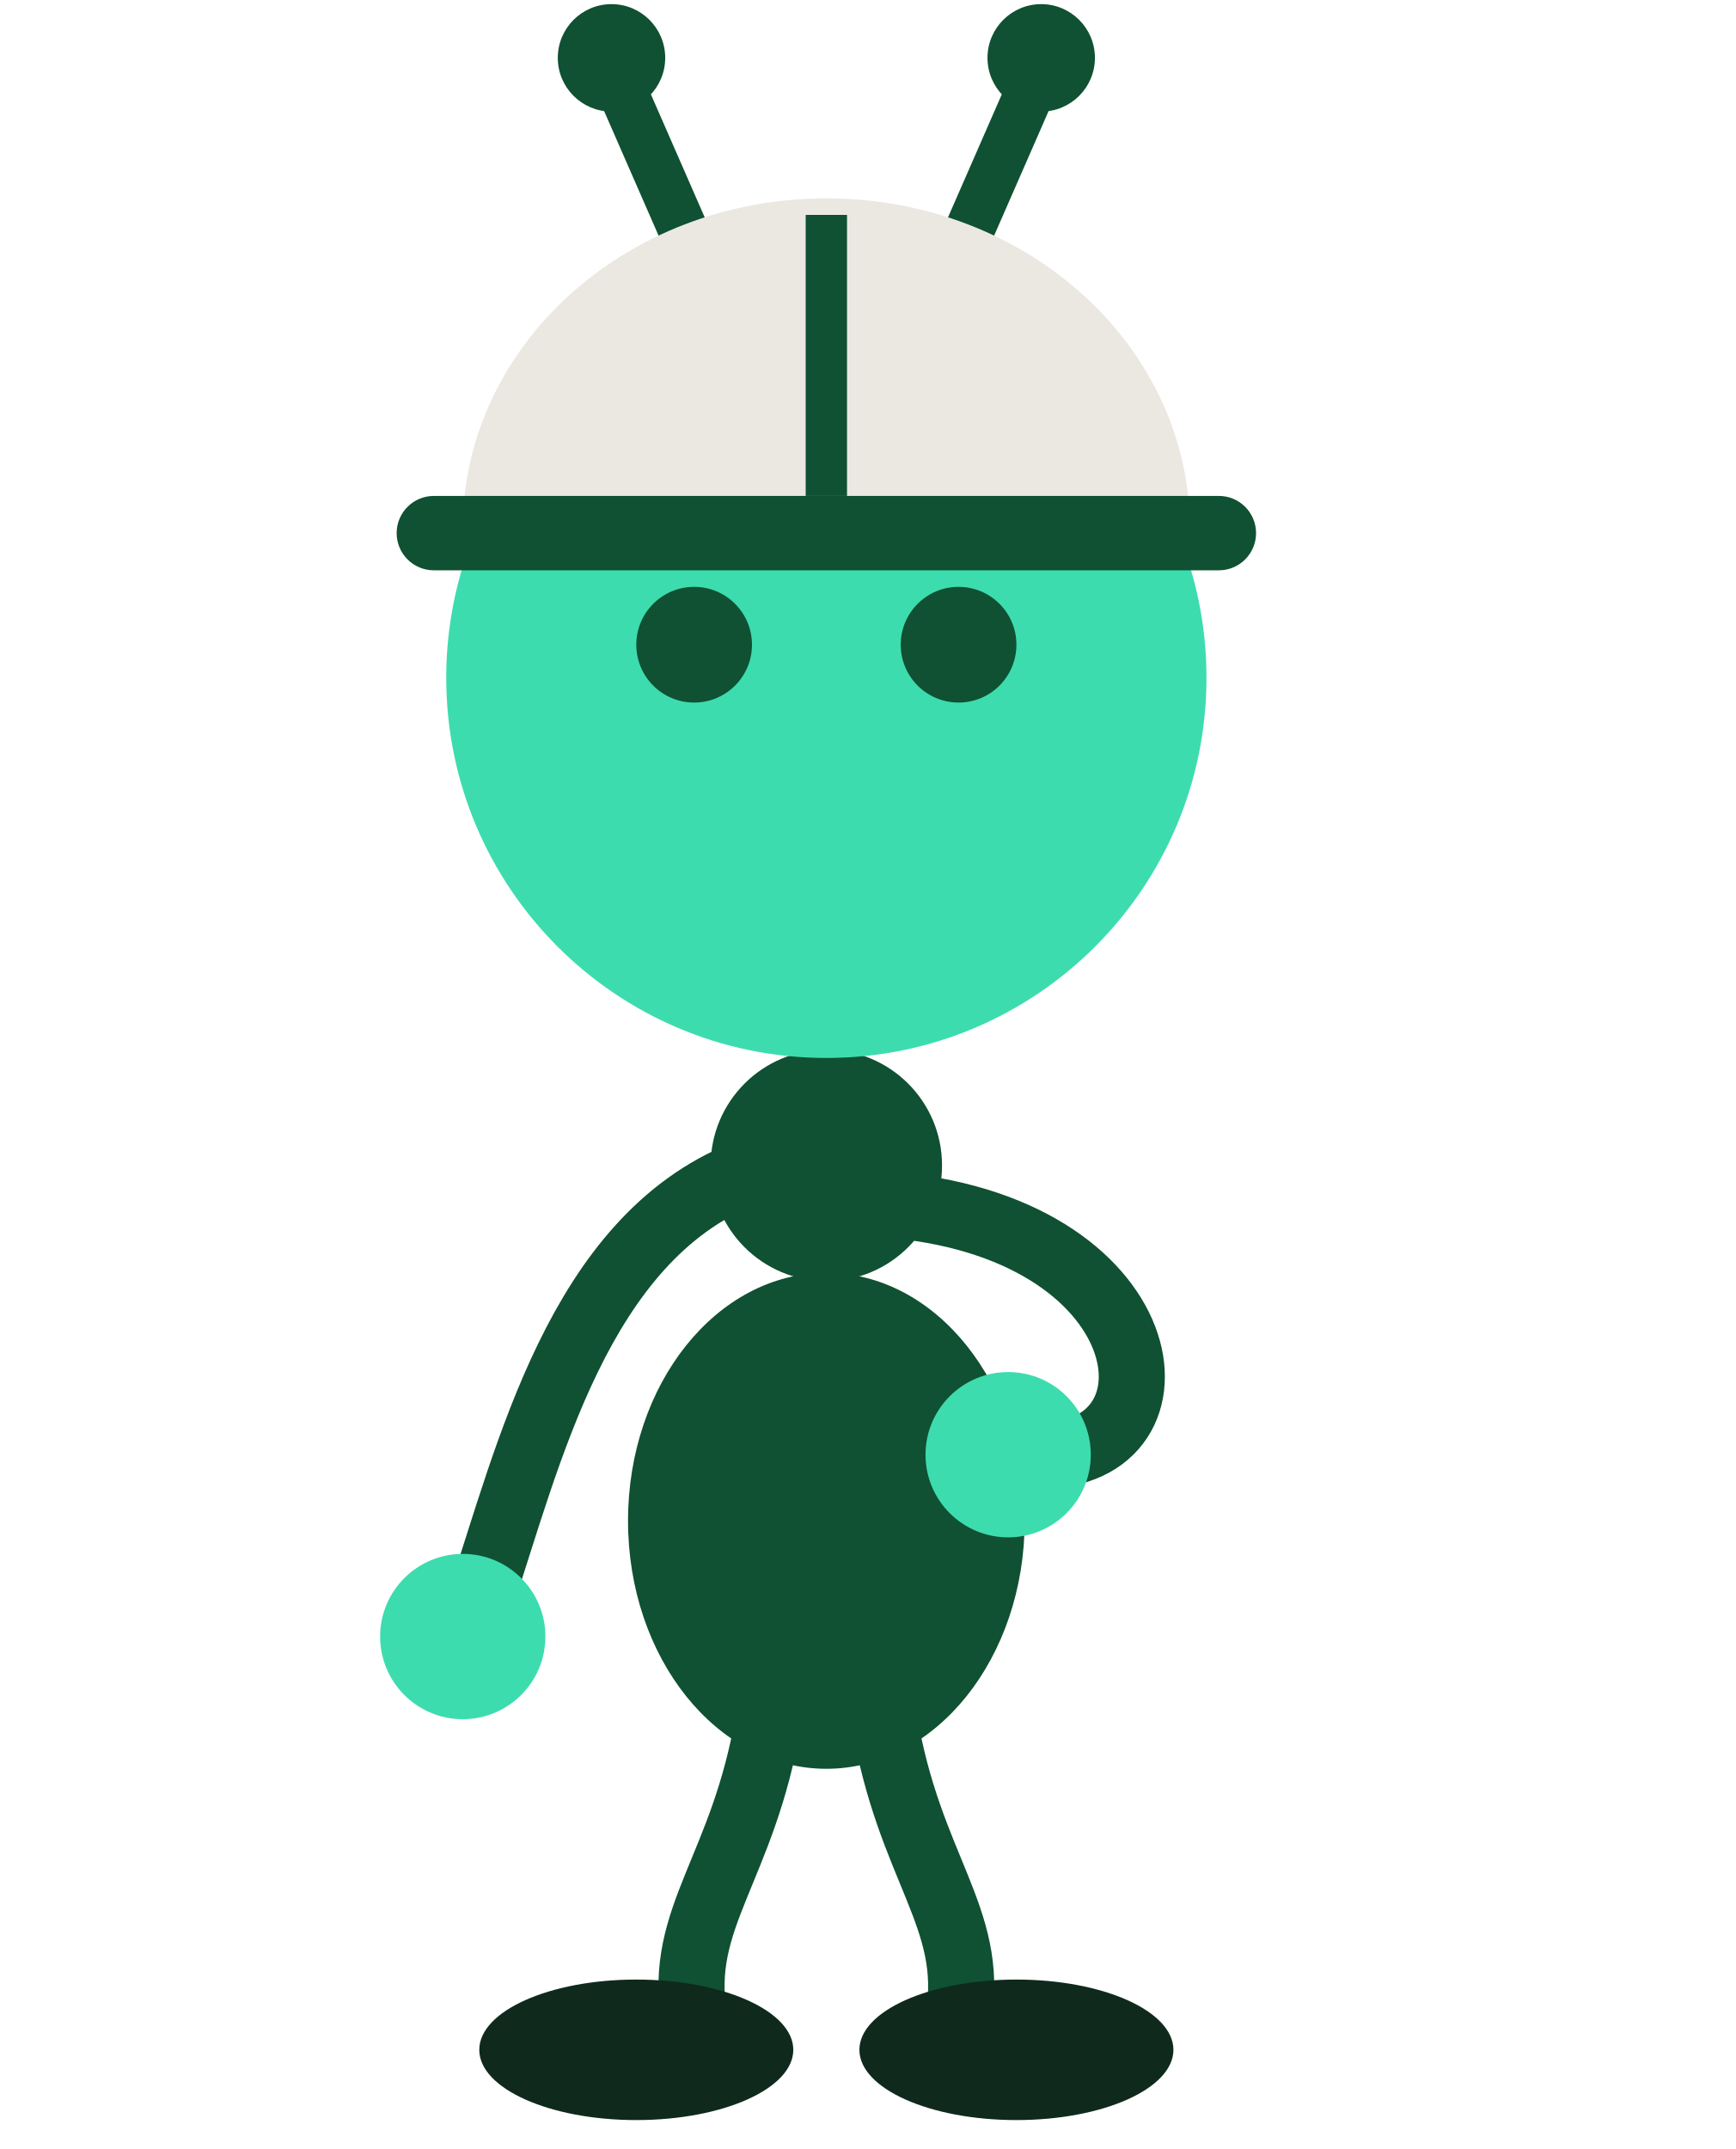
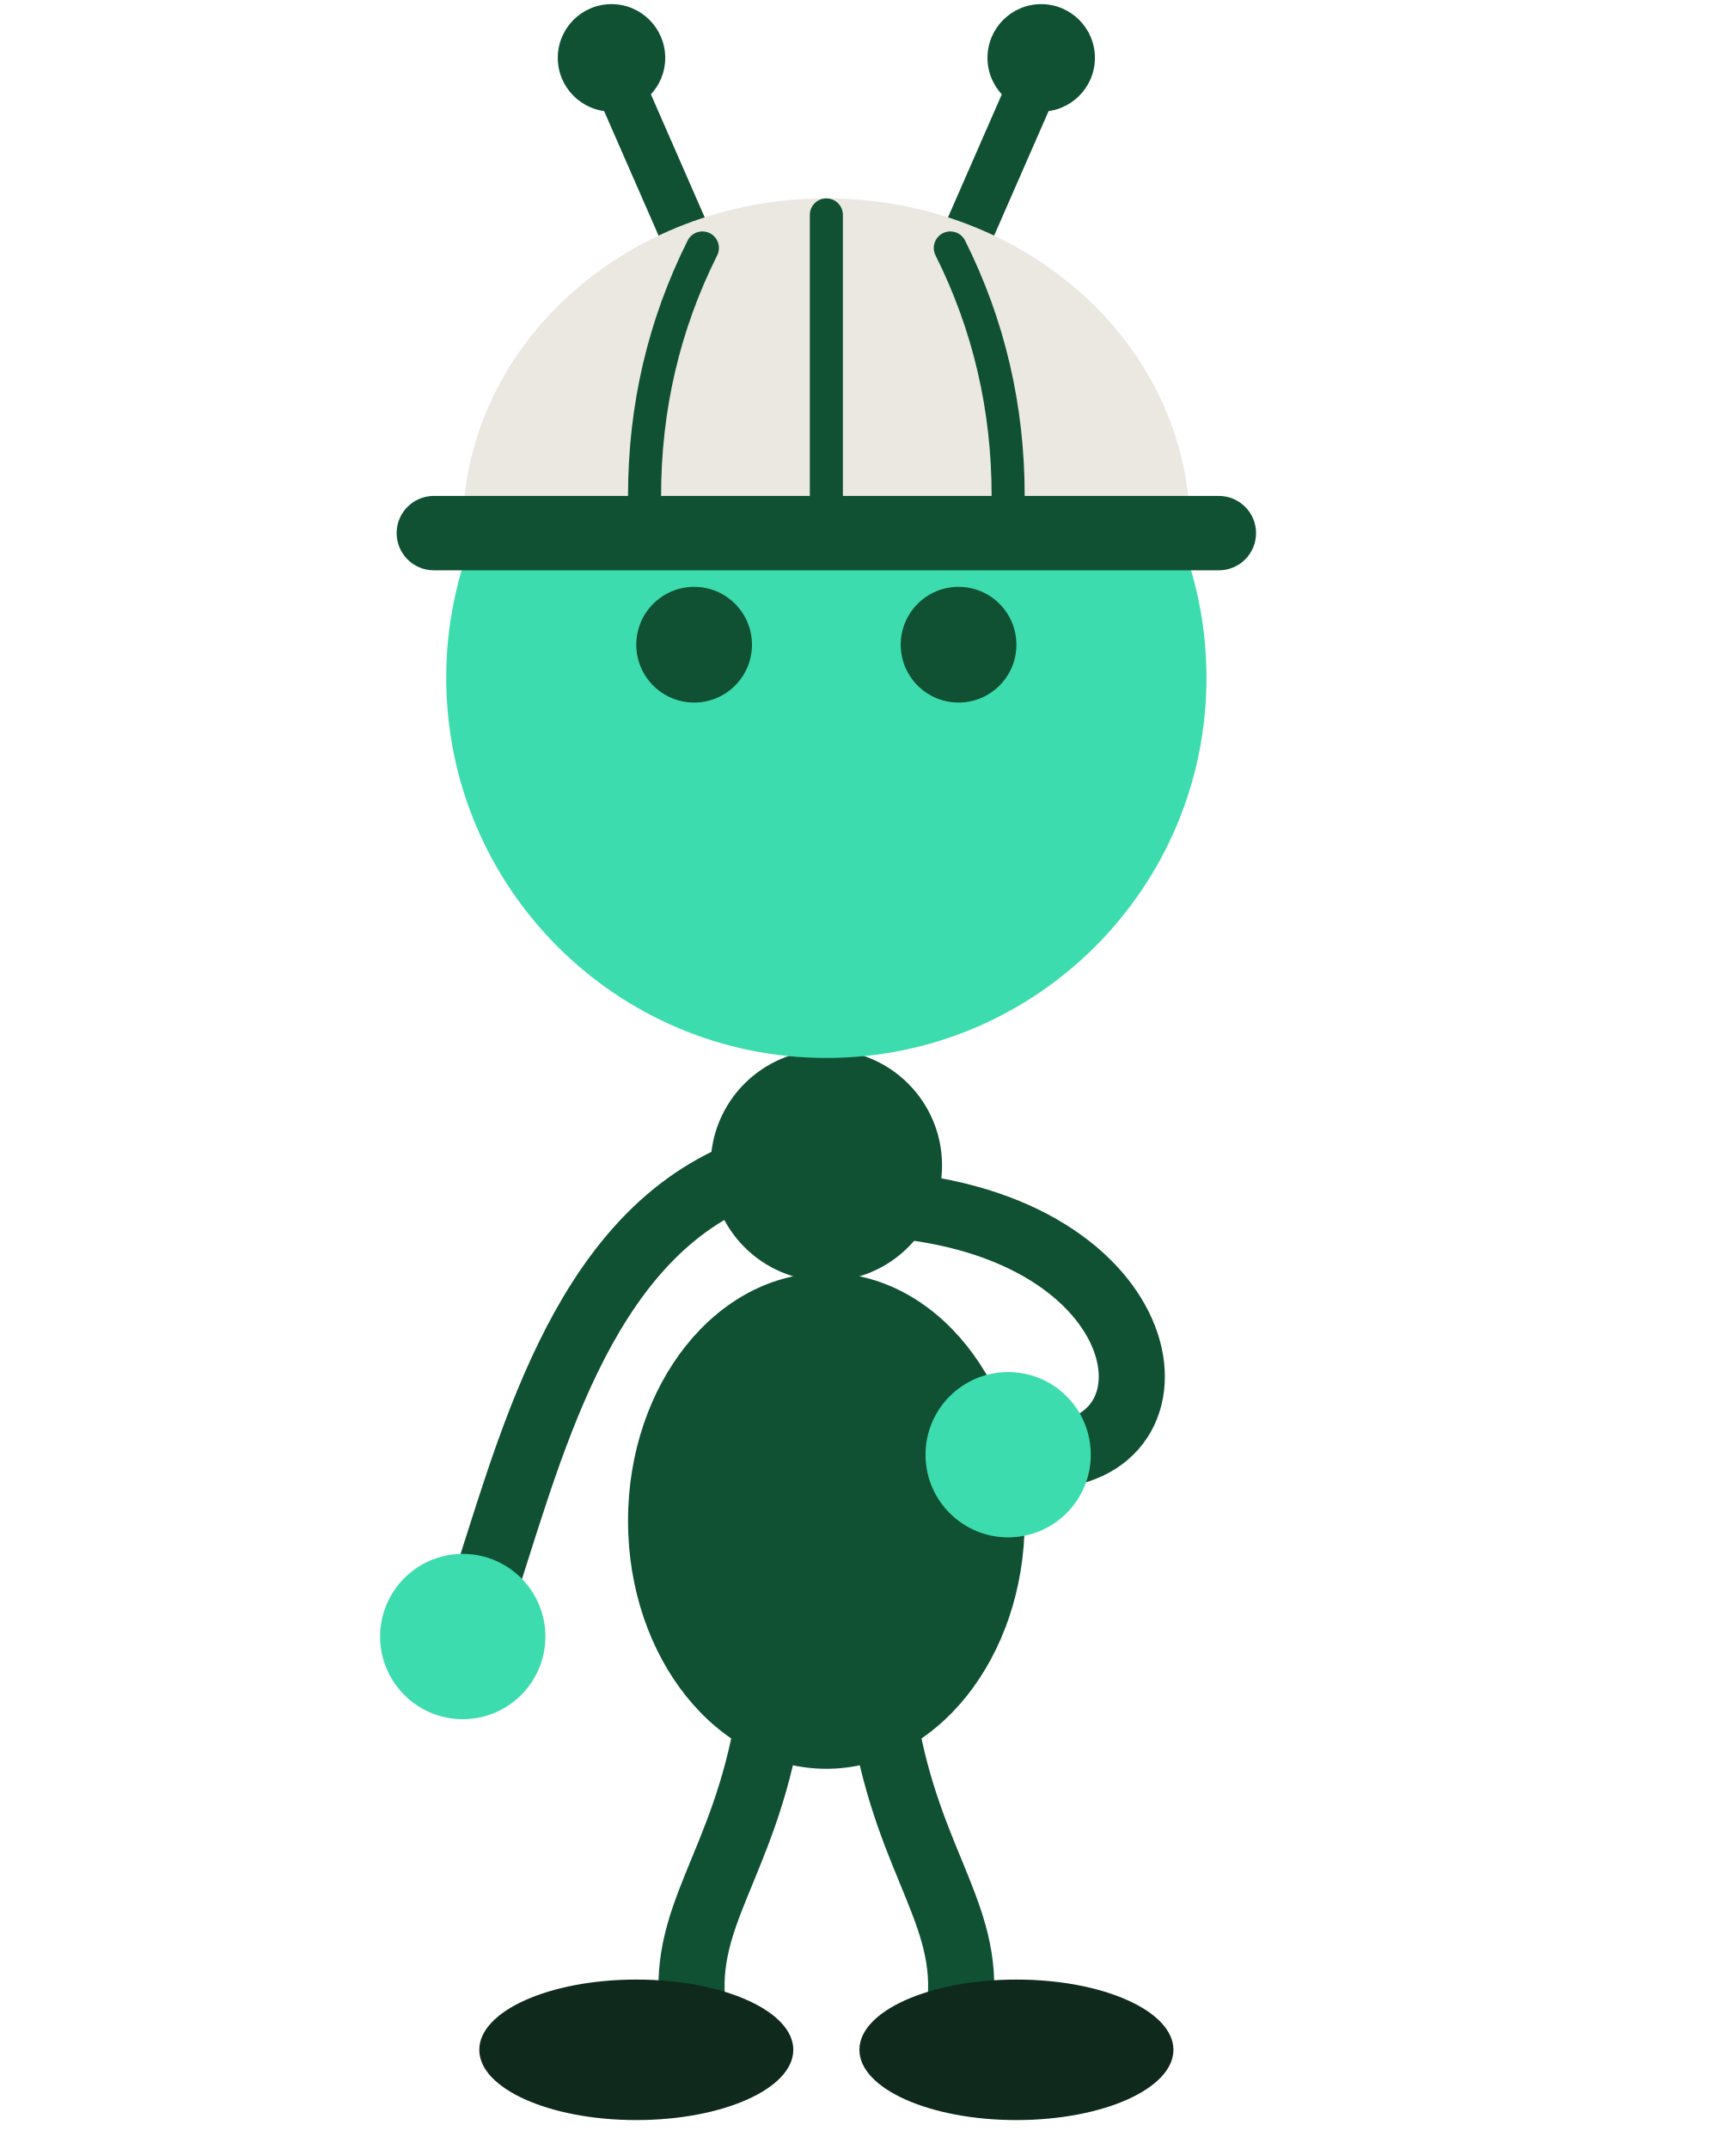
<svg xmlns="http://www.w3.org/2000/svg" viewBox="0 0 210 260" role="img" aria-label="autoants mascot">
  <style>
.legL,.legR,.upper,.head,.ants,.blink,.armR,.phone,.spark,.speed{transform-box:view-box}
.upper{animation:bob 2s ease-in-out infinite}
.head{transform-origin:100px 128px;animation:tilt 4s ease-in-out infinite}
.ants{transform-origin:100px 40px;animation:sway 2s ease-in-out infinite;animation-delay:-.35s}
.blink{transform-origin:100px 78px;animation:blink 4s linear infinite}
@keyframes bob{0%,100%{transform:translateY(0)}50%{transform:translateY(3px)}}
@keyframes tilt{0%,100%{transform:rotate(-2deg)}50%{transform:rotate(2deg)}}
@keyframes sway{0%,100%{transform:rotate(-5deg)}50%{transform:rotate(5deg)}}
@keyframes blink{0%,64%,70%,100%{transform:scaleY(1)}67%{transform:scaleY(.1)}}
@media (prefers-reduced-motion:reduce){*{animation:none!important}}
</style>
  <g class="legL">
    <path d="M93 208C90 226 82 232 84 244" stroke="#0f5132" stroke-width="8" stroke-linecap="round" stroke-linejoin="round" fill="none" />
    <ellipse cx="77" cy="248" rx="19" ry="8.5" fill="#0f2a1d" />
  </g>
  <g class="legR">
    <path d="M107 208C110 226 118 232 116 244" stroke="#0f5132" stroke-width="8" stroke-linecap="round" stroke-linejoin="round" fill="none" />
    <ellipse cx="123" cy="248" rx="19" ry="8.5" fill="#0f2a1d" />
  </g>
  <g class="upper">
    <ellipse cx="100" cy="184" rx="24" ry="30" fill="#0f5132" />
    <circle cx="100" cy="141" r="14" fill="#0f5132" />
    <path d="M90 142C70 150 64 176 58 194" stroke="#0f5132" stroke-width="8" stroke-linecap="round" stroke-linejoin="round" fill="none" />
    <circle cx="56" cy="198" r="10" fill="#3ddcae" />
    <path d="M110 146C142 150 144 178 124 176" stroke="#0f5132" stroke-width="8" stroke-linecap="round" stroke-linejoin="round" fill="none" />
    <circle cx="122" cy="176" r="10" fill="#3ddcae" />
    <g class="head">
      <g class="ants">
        <path d="M88 40 74 8M112 40l14-32" stroke="#0f5132" stroke-width="6" stroke-linecap="round" />
        <circle cx="74" cy="7" r="6.5" fill="#0f5132" />
        <circle cx="126" cy="7" r="6.5" fill="#0f5132" />
      </g>
      <circle cx="100" cy="82" r="46" fill="#3ddcae" />
      <g class="blink">
        <circle cx="84" cy="78" r="7" fill="#0f5132" />
        <circle cx="116" cy="78" r="7" fill="#0f5132" />
      </g>
      <path d="M56 64a44 40 0 0 1 88 0z" fill="#ebe8e2" />
+       <g stroke="#0f5132" stroke-width="4" fill="none" stroke-linecap="round">
+         <path d="M100 26v34" />
+         <path d="M85 30q-7 14-7 30" />
+         <path d="M115 30q7 14 7 30" />
+       </g>
      <rect x="48" y="60" width="104" height="9" rx="4.5" fill="#0f5132" />
-       <path d="M100 26v34" stroke="#0f5132" stroke-width="5" />
    </g>
  </g>
</svg>
